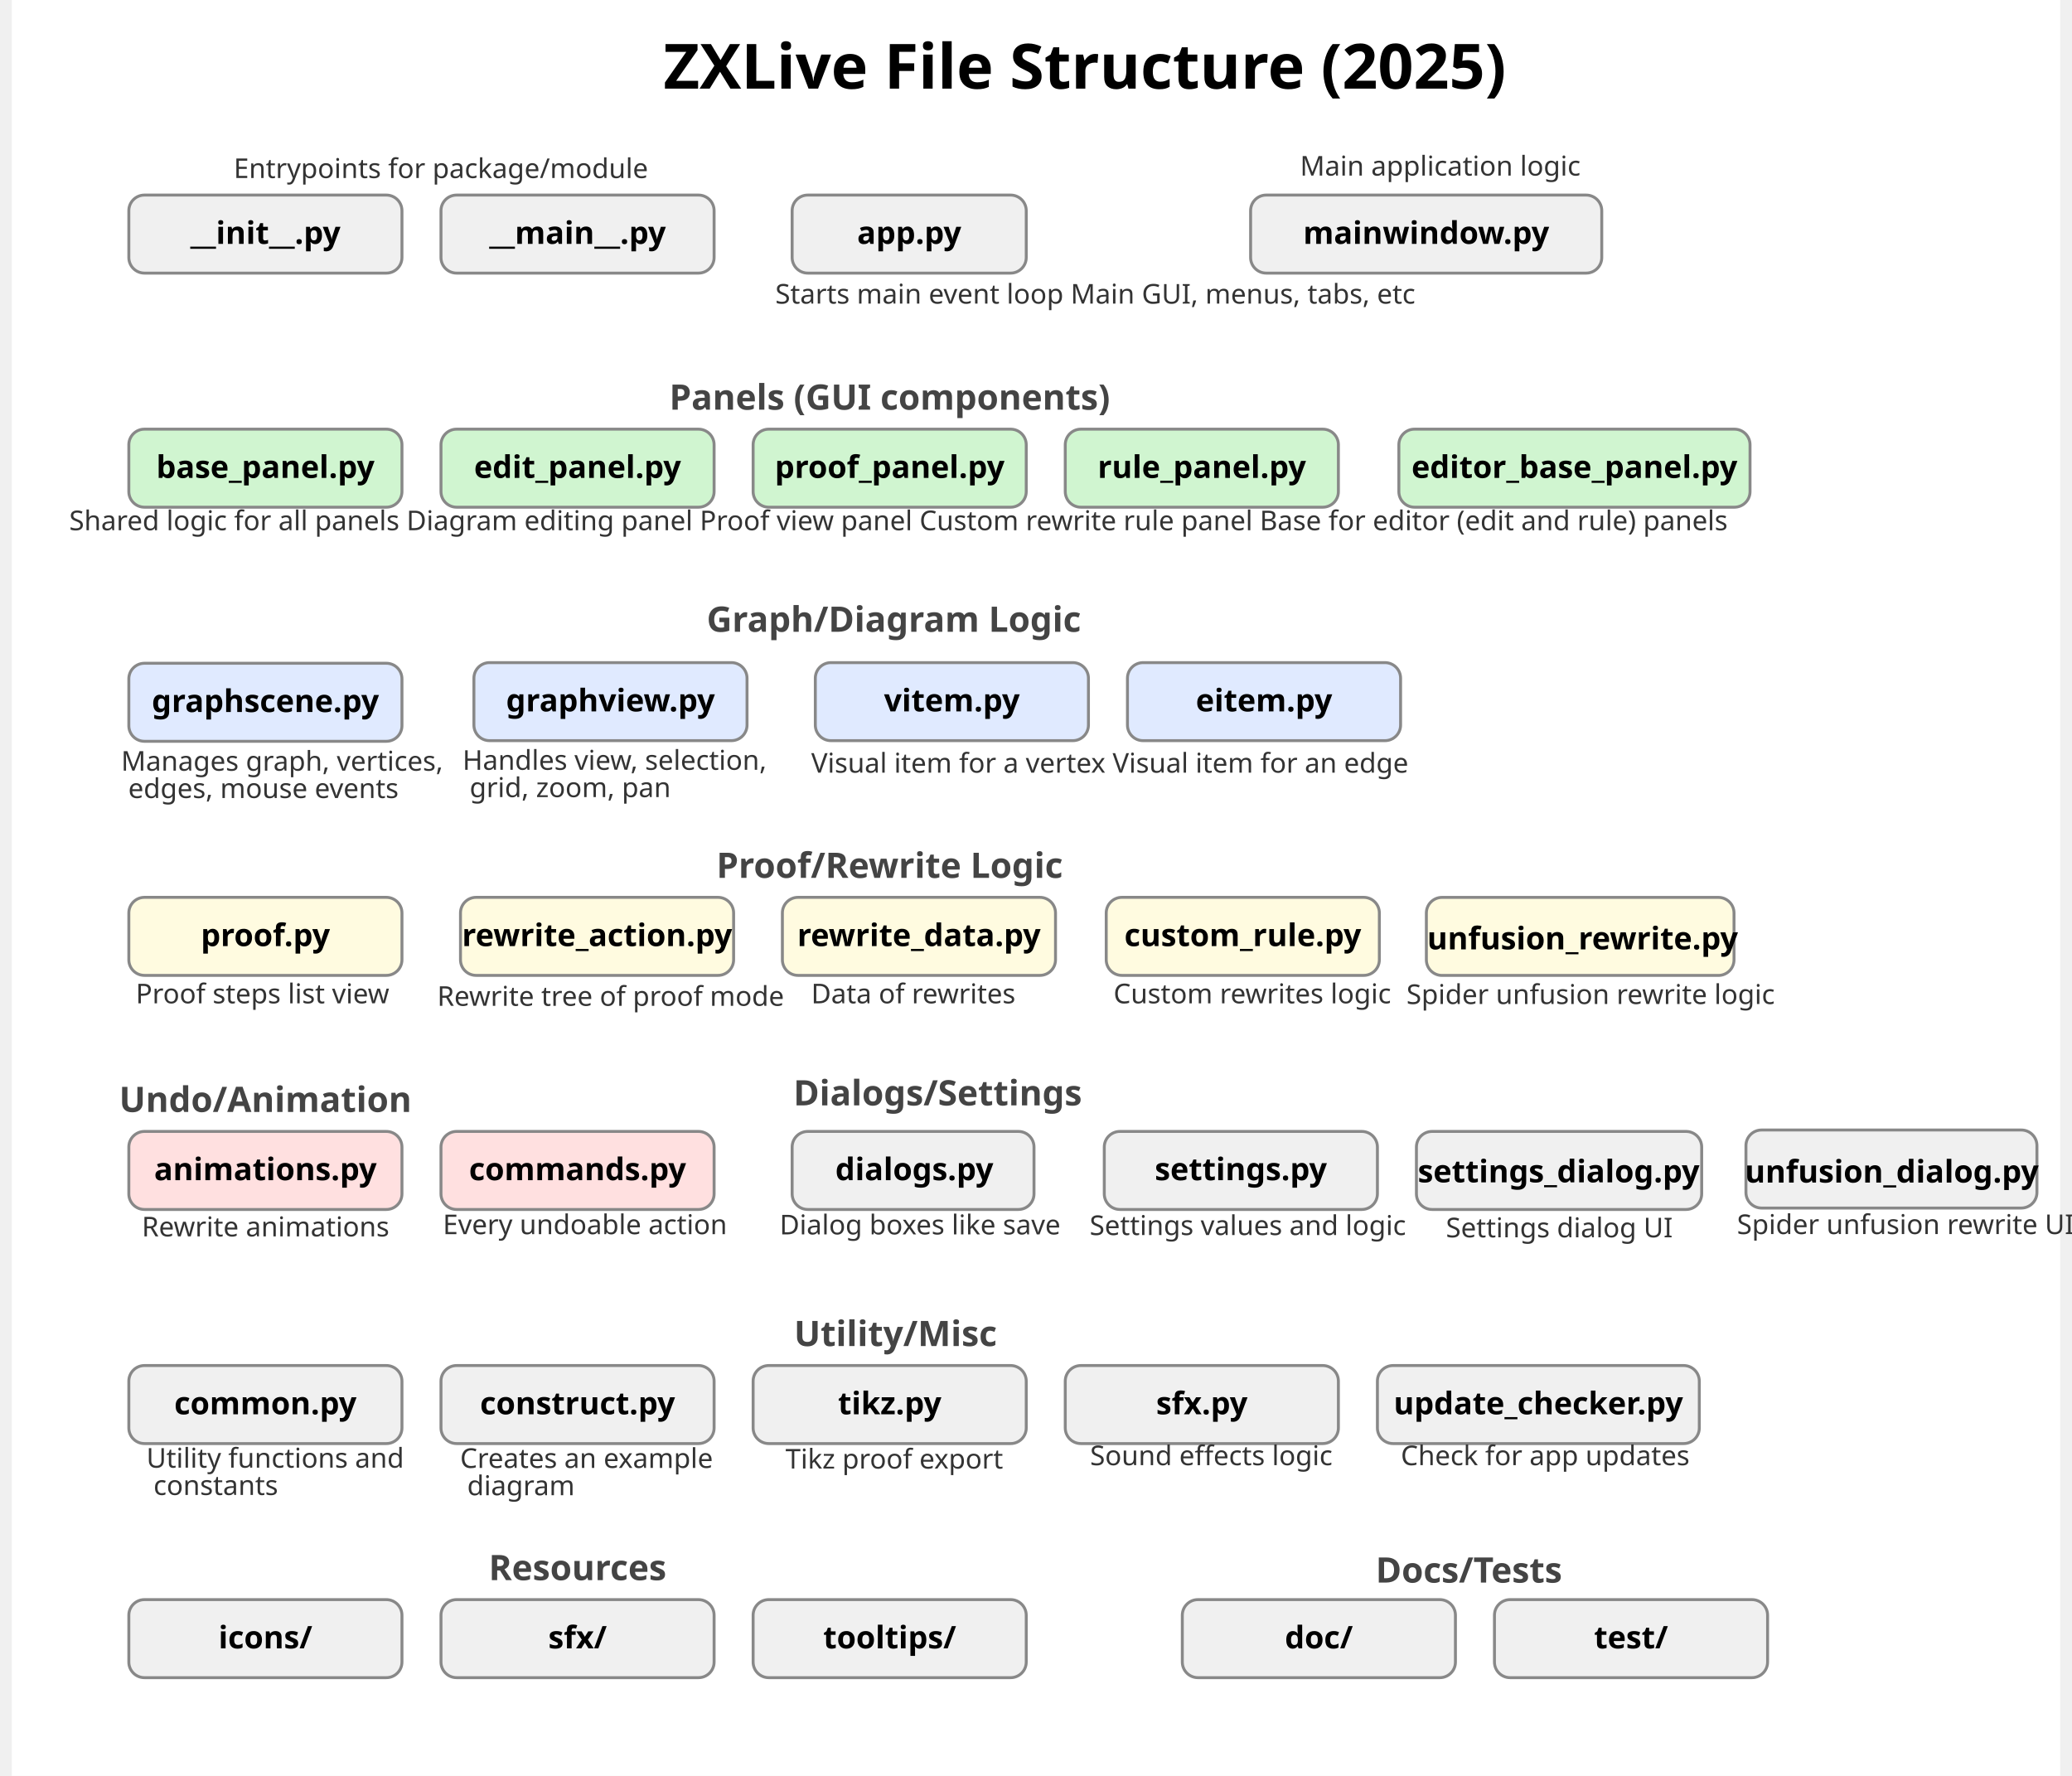
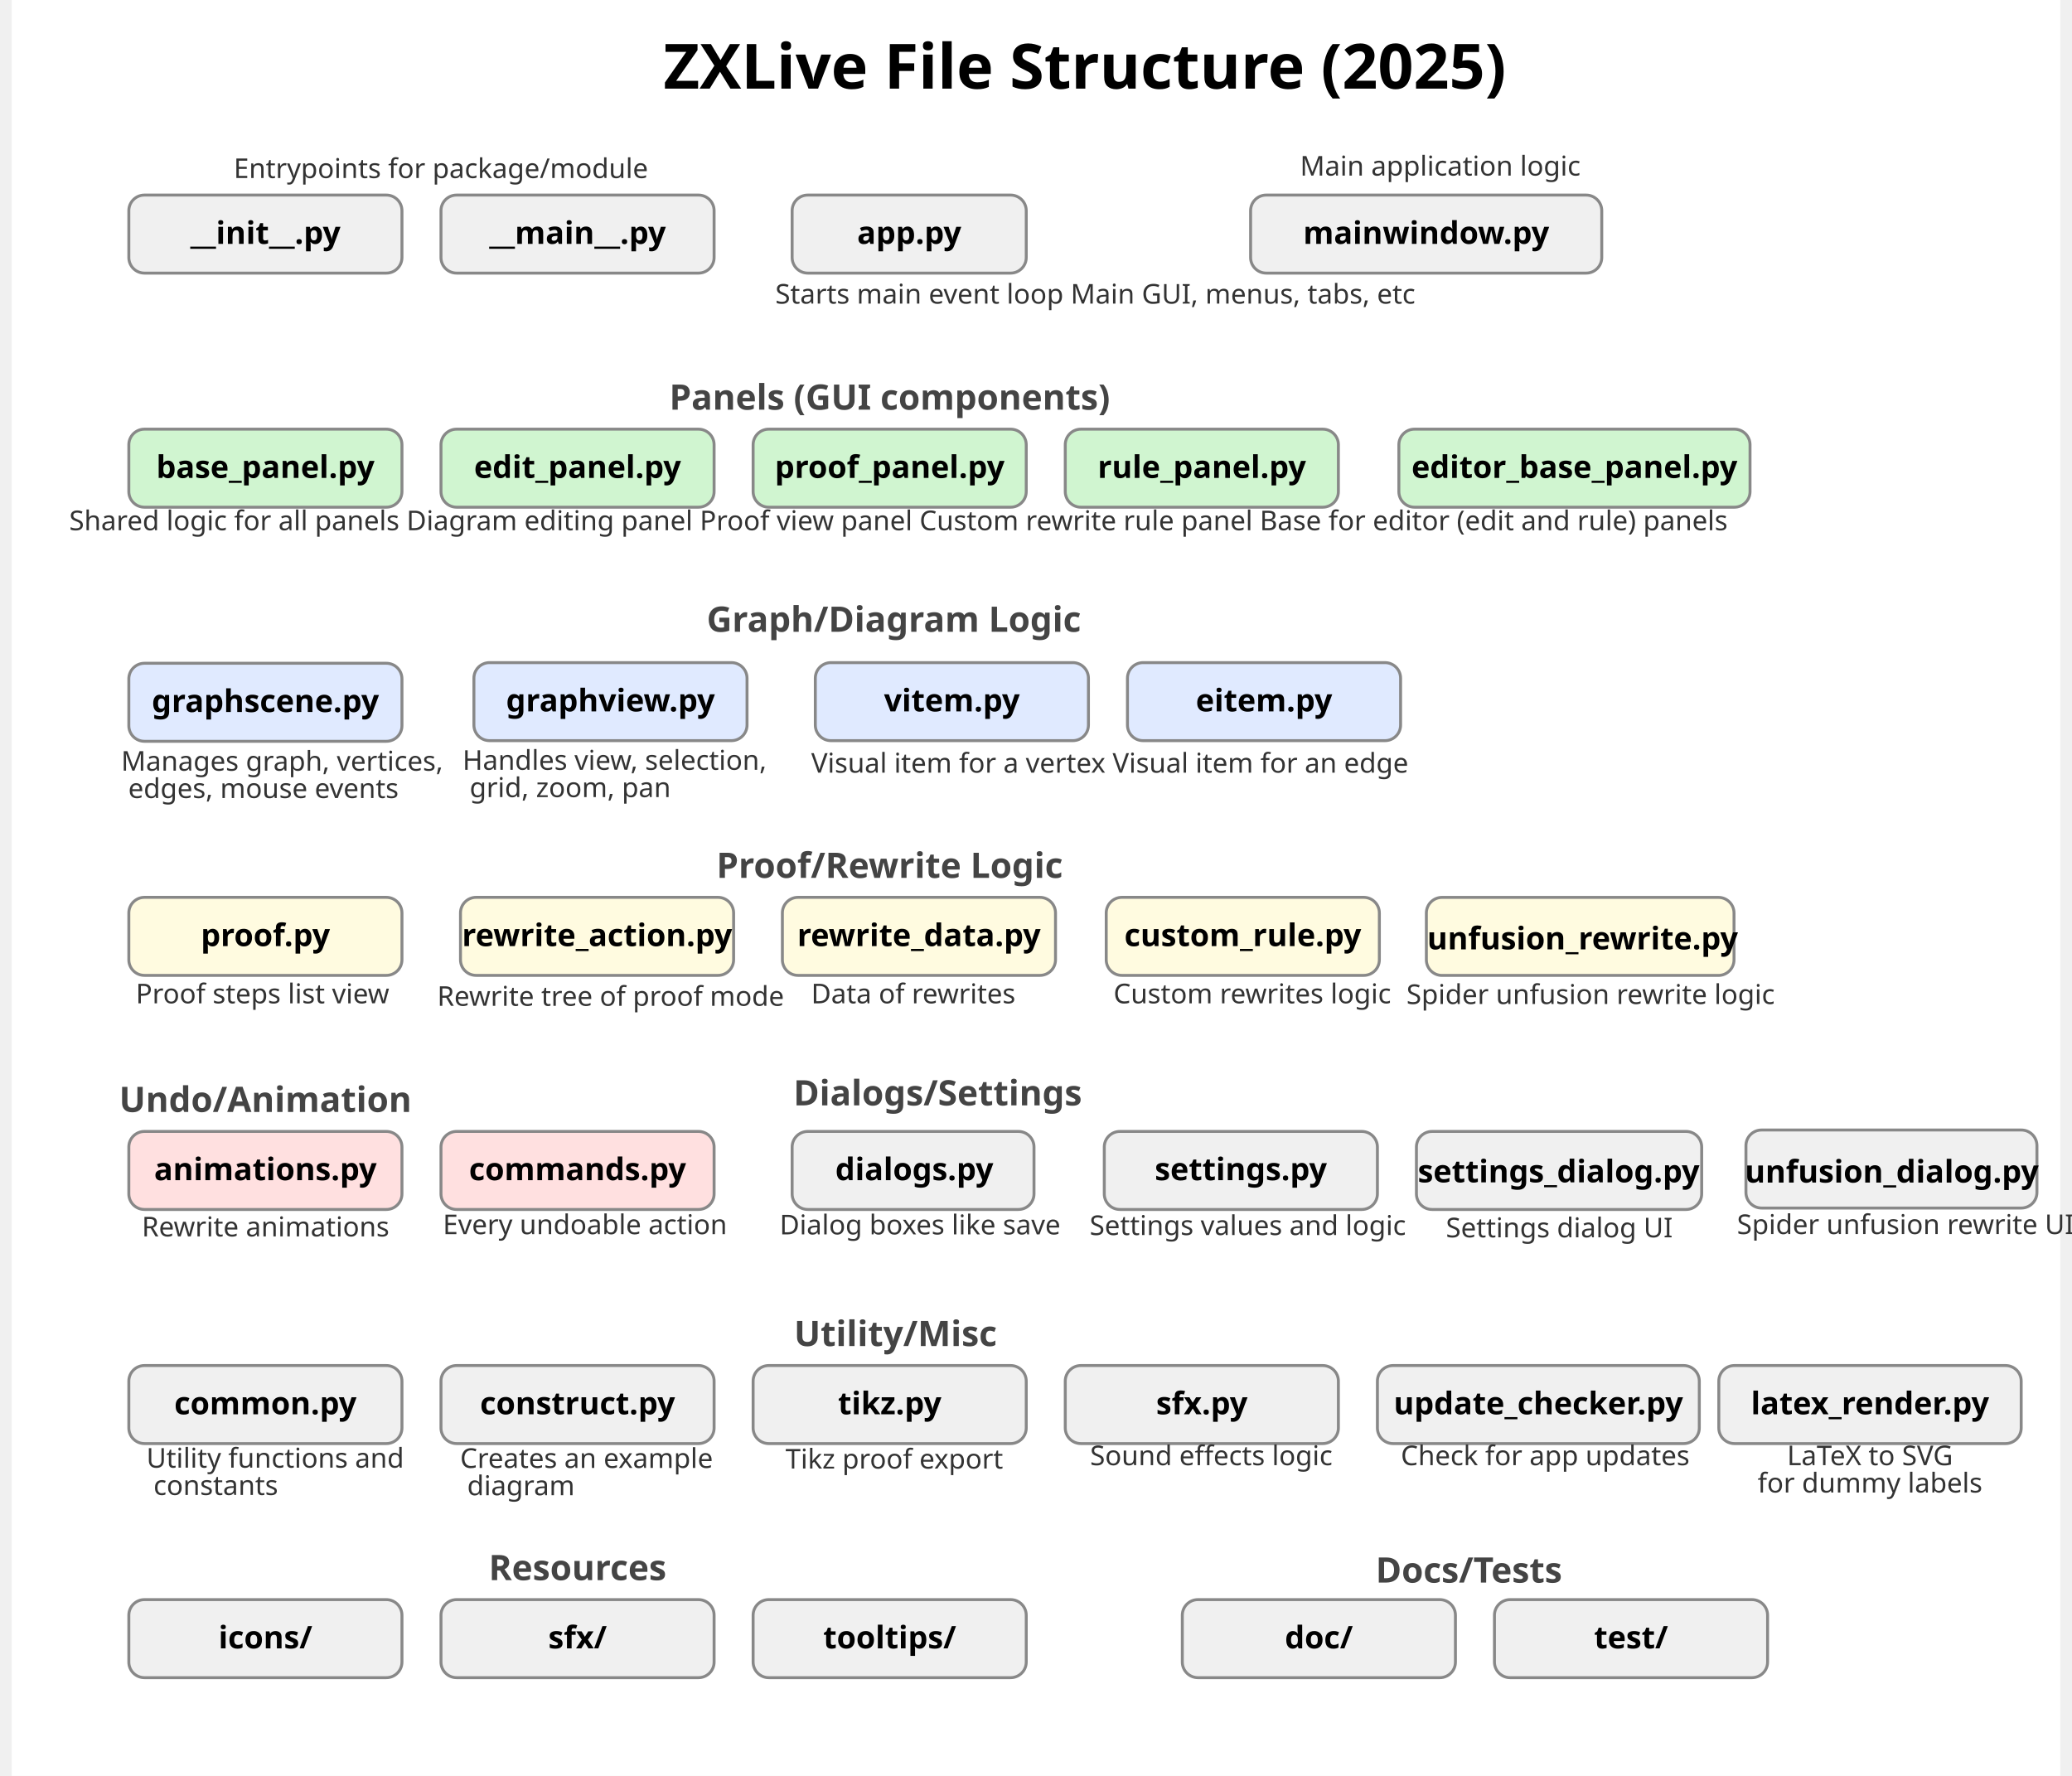
<svg xmlns="http://www.w3.org/2000/svg" xmlns:ns1="https://boxy-svg.com" width="1400" height="1200" viewBox="0 0 1050 910.352" font-family="sans-serif" preserveAspectRatio="xMidYMid meet">
  <style>
    .box { fill: #e0e0e0; stroke: #888; stroke-width: 1.5; rx: 8; }
    .panel { fill: #d0f5d0; }
    .edit { fill: #ffe0e0; }
    .graph { fill: #e0eaff; }
    .proof { fill: #fffbe0; }
    .util { fill: #f0f0f0; }
    .title { font-size: 32px; font-weight: bold; }
    .subtitle { font-size: 18px; font-weight: bold; }
    .desc { font-size: 14px; fill: #333; }
    .file { font-size: 16px; font-weight: bold; }
    .group { font-size: 18px; font-weight: bold; fill: #444; }
    .arrow { stroke: #888; stroke-width: 1.2; marker-end: url(#arrowhead); }
  </style>
  <rect x="0" y="0" width="100%" height="100%" fill="white" style="" />
  <defs>
    <ns1:export>
      <ns1:file format="svg" />
    </ns1:export>
  </defs>
  <text x="550" y="45.44" text-anchor="middle" class="title" style="white-space: pre; font-size: 32px;">ZXLive File Structure (2025)</text>
  <rect x="60" y="100" width="140" height="40" class="box util" />
  <text x="130" y="125" text-anchor="middle" class="file" style="white-space: pre;">__init__.py</text>
  <rect x="220" y="100" width="140" height="40" class="box util" />
  <text x="290" y="125" text-anchor="middle" class="file" style="white-space: pre;">__main__.py</text>
  <text x="219.968" y="91.267" text-anchor="middle" class="desc" style="white-space: pre; font-size: 14px;">Entrypoints for package/module</text>
  <rect x="400" y="100" width="120" height="40" class="box util" />
  <text x="460" y="125" text-anchor="middle" class="file" style="white-space: pre;">app.py</text>
  <rect x="635" y="100" width="180" height="40" class="box util" />
  <text x="725" y="125" text-anchor="middle" class="file" style="white-space: pre; font-size: 16px;">mainwindow.py</text>
  <text x="660.343" y="90" class="desc" style="white-space: pre; font-size: 14px;">Main application logic</text>
  <text x="391.352" y="155.64" class="desc" style="white-space: pre; font-size: 14px;">Starts main event loop                           Main GUI, menus, tabs, etc</text>
  <rect x="60" y="220" width="140" height="40" class="box panel" />
  <text x="130" y="245" text-anchor="middle" class="file" style="white-space: pre;">base_panel.py</text>
  <rect x="220" y="220" width="140" height="40" class="box panel" />
  <text x="290" y="245" text-anchor="middle" class="file" style="white-space: pre;">edit_panel.py</text>
  <rect x="380" y="220" width="140" height="40" class="box panel" />
  <text x="450" y="245" text-anchor="middle" class="file" style="white-space: pre;">proof_panel.py</text>
  <rect x="540" y="220" width="140" height="40" class="box panel" />
  <text x="610" y="245" text-anchor="middle" class="file" style="white-space: pre;">rule_panel.py</text>
  <rect x="711" y="220" width="180" height="40" class="box panel" />
  <text x="801" y="245" text-anchor="middle" class="file" style="white-space: pre; font-size: 16px;">editor_base_panel.py</text>
  <text x="450" y="210" text-anchor="middle" class="group" style="white-space: pre;">Panels (GUI components)</text>
  <text x="50.379" y="275.769" class="desc" style="white-space: pre; font-size: 14px;" transform="matrix(1, 0, 0, 1, -24.59207, -17.97159)">
    <tspan x="50.379" dy="1em">​</tspan>    Shared logic for all panels     Diagram editing panel          Proof view panel        Custom rewrite rule panel   Base for editor (edit and rule) panels<tspan x="50.379" dy="1em">​</tspan>
  </text>
  <rect x="60" y="340" width="140" height="40" class="box graph" />
  <text x="130" y="365" text-anchor="middle" class="file" style="white-space: pre;">graphscene.py</text>
  <rect x="236.88" y="339.672" width="140" height="40" class="box graph" />
  <text x="306.88" y="364.672" text-anchor="middle" class="file" style="white-space: pre; font-size: 16px;">graphview.py</text>
  <rect x="411.88" y="339.672" width="140" height="40" class="box graph" />
  <text x="481.88" y="364.672" text-anchor="middle" class="file" style="white-space: pre; font-size: 16px;">vitem.py</text>
  <rect x="571.88" y="339.672" width="140" height="40" class="box graph" />
  <text x="641.88" y="364.672" text-anchor="middle" class="file" style="white-space: pre; font-size: 16px;">eitem.py</text>
  <text x="452.154" y="323.852" text-anchor="middle" class="group" style="white-space: pre; font-size: 18px;">Graph/Diagram Logic</text>
  <text x="290" y="395" class="desc" style="white-space: pre;" transform="matrix(1, 0, 0, 1, 119.7784, 1.077251)">Visual item for a vertex      Visual item for an edge<tspan x="290" dy="1em">​</tspan>
  </text>
  <rect x="60" y="460" width="140" height="40" class="box proof" />
  <text x="130" y="485" text-anchor="middle" class="file" style="white-space: pre;">proof.py</text>
  <rect x="230" y="460" width="140" height="40" class="box proof" />
  <text x="300" y="485" text-anchor="middle" class="file" style="white-space: pre; font-size: 16px;">rewrite_action.py</text>
  <rect x="395" y="460" width="140" height="40" class="box proof" />
  <text x="465" y="485" text-anchor="middle" class="file" style="white-space: pre; font-size: 16px;">rewrite_data.py</text>
  <rect x="561" y="460" width="140" height="40" class="box proof" />
  <text x="631" y="485" text-anchor="middle" class="file" style="white-space: pre; font-size: 16px;">custom_rule.py</text>
  <text x="450" y="450" text-anchor="middle" class="group" style="white-space: pre;">Proof/Rewrite Logic</text>
  <rect x="60" y="580" width="140" height="40" class="box edit" />
  <text x="130" y="605" text-anchor="middle" class="file" style="white-space: pre;">animations.py</text>
  <rect x="220" y="580" width="140" height="40" class="box edit" />
  <text x="290" y="605" text-anchor="middle" class="file" style="white-space: pre;">commands.py</text>
  <text x="130" y="570" text-anchor="middle" class="group" style="white-space: pre;">Undo/Animation</text>
  <rect x="400" y="580" width="123.976" height="40" class="box util" style="" />
  <text x="462.638" y="605" text-anchor="middle" class="file" style="white-space: pre; font-size: 16px;">dialogs.py</text>
  <rect x="560" y="580" width="140" height="40" class="box util" />
  <text x="630" y="605" text-anchor="middle" class="file" style="white-space: pre;">settings.py</text>
  <rect x="720" y="580" width="146.22" height="40" class="box util" style="" />
  <text x="792.894" y="606.083" text-anchor="middle" class="file" style="white-space: pre; font-size: 16px;">settings_dialog.py</text>
  <text x="474.602" y="566.65" text-anchor="middle" class="group" style="white-space: pre; font-size: 18px;">Dialogs/Settings</text>
  <rect x="60" y="700" width="140" height="40" class="box util" />
  <text x="130" y="725" text-anchor="middle" class="file" style="white-space: pre;">common.py</text>
  <rect x="220" y="700" width="140" height="40" class="box util" />
  <text x="290" y="725" text-anchor="middle" class="file" style="white-space: pre;">construct.py</text>
  <rect x="380" y="700" width="140" height="40" class="box util" />
  <text x="450" y="725" text-anchor="middle" class="file" style="white-space: pre;">tikz.py</text>
  <rect x="540" y="700" width="140" height="40" class="box util" />
  <text x="610" y="725" text-anchor="middle" class="file" style="white-space: pre;">sfx.py</text>
  <rect x="700" y="700" width="165" height="40" class="box util" />
  <text x="782.5" y="725" text-anchor="middle" class="file" style="white-space: pre;">update_checker.py</text>
+   <rect x="875" y="700" width="155" height="40" class="box util" />
+   <text x="952.5" y="725" text-anchor="middle" class="file" style="white-space: pre;">latex_render.py</text>
  <text x="453" y="690" text-anchor="middle" class="group" style="white-space: pre; font-size: 18px;">Utility/Misc</text>
  <rect x="60" y="820" width="140" height="40" class="box util" />
  <text x="130" y="845" text-anchor="middle" class="file" style="white-space: pre;">icons/</text>
  <rect x="220" y="820" width="140" height="40" class="box util" />
  <text x="290" y="845" text-anchor="middle" class="file" style="white-space: pre;">sfx/</text>
  <rect x="380" y="820" width="140" height="40" class="box util" />
  <text x="450" y="845" text-anchor="middle" class="file" style="white-space: pre;">tooltips/</text>
  <text x="290" y="810" text-anchor="middle" class="group" style="white-space: pre;">Resources</text>
  <rect x="600" y="820" width="140" height="40" class="box util" />
  <text x="670" y="845" text-anchor="middle" class="file" style="white-space: pre;">doc/</text>
  <rect x="760" y="820" width="140" height="40" class="box util" />
  <text x="830" y="845" text-anchor="middle" class="file" style="white-space: pre;">test/</text>
  <text x="746.885" y="811.267" text-anchor="middle" class="group" style="white-space: pre; font-size: 18px;">Docs/Tests</text>
  <text style="white-space: pre; fill: rgb(51, 51, 51); font-family: Arial, sans-serif; font-size: 28px;" x="880.951" y="314.129"> </text>
  <text x="63.546" y="514.327" class="desc" style="white-space: pre; font-size: 14px; stroke-width: 1;">Proof steps list view</text>
  <text x="290" y="395" class="desc" style="white-space: pre;" transform="matrix(1, 0, 0, 1, -233.9572, 0.077032)">Manages graph, vertices,<tspan x="290" dy="1em">​</tspan> edges, mouse events<tspan x="290" dy="1em">​</tspan>
  </text>
  <text x="290" y="395" class="desc" style="white-space: pre;" transform="matrix(1, 0, 0, 1, -58.94975, -0.388659)"> Handles view, selection,<tspan x="290" dy="1em">​</tspan>      grid, zoom, pan<tspan x="290" dy="1em">​</tspan>
  </text>
  <text x="218.074" y="515.593" class="desc" style="white-space: pre; font-size: 14px; stroke-width: 1;">Rewrite tree of proof mode</text>
  <text x="409.755" y="514.327" class="desc" style="white-space: pre; font-size: 14px; stroke-width: 1;">Data of rewrites</text>
  <text x="564.722" y="514.327" class="desc" style="white-space: pre; font-size: 14px; stroke-width: 1;">Custom rewrites logic</text>
  <text x="66.643" y="633.793" class="desc" style="white-space: pre; font-size: 14px; stroke-width: 1;">Rewrite animations</text>
  <text x="220.957" y="632.663" class="desc" style="white-space: pre; font-size: 14px; stroke-width: 1;">Every undoable action</text>
  <text x="393.58" y="632.775" class="desc" style="white-space: pre; font-size: 14px; stroke-width: 1;">Dialog boxes like save</text>
  <text x="552.487" y="633.104" class="desc" style="white-space: pre; font-size: 14px; stroke-width: 1;">Settings values and logic</text>
  <text x="735.092" y="634.277" class="desc" style="white-space: pre; font-size: 14px; stroke-width: 1;">Settings dialog UI</text>
  <text x="396.597" y="752.812" class="desc" style="white-space: pre; font-size: 14px; stroke-width: 1;">Tikz proof export</text>
  <text x="552.706" y="751.086" class="desc" style="white-space: pre; font-size: 14px; stroke-width: 1;">Sound effects logic</text>
  <text x="712" y="751.086" class="desc" style="white-space: pre; font-size: 14px; stroke-width: 1;">Check for app updates</text>
+   <text x="952.5" y="751.086" text-anchor="middle" class="desc" style="white-space: pre; font-size: 14px; stroke-width: 1;">LaTeX to SVG<tspan x="952.5" dy="1em">for dummy labels</tspan>
+   </text>
  <text x="69" y="756.353" class="desc" style="white-space: pre; font-size: 14px; stroke-width: 1;" transform="matrix(1, 0, 0, 1, 0, -4)">Utility functions and<tspan x="69" dy="1em">​</tspan>      constants</text>
  <text x="237.401" y="756.483" class="desc" style="white-space: pre; font-size: 14px; stroke-width: 1;" transform="matrix(1, 0, 0, 1, -7.602929, -4)">Creates an example<tspan x="237.401" dy="1em">​</tspan>         diagram</text>
  <rect x="725.101" y="460.024" width="157.692" height="40" class="box proof" style="stroke-width: 1.5;" />
  <text x="805.153" y="486.658" text-anchor="middle" class="file" style="white-space: pre; font-size: 16px; stroke-width: 1;">unfusion_rewrite.py</text>
  <text x="714.875" y="514.671" class="desc" style="white-space: pre; font-size: 14px; stroke-width: 1;">Spider unfusion rewrite logic</text>
  <rect x="888.911" y="579.266" width="149.154" height="40" class="box util" style="stroke-width: 1.5;" />
  <text x="963.651" y="606.199" text-anchor="middle" class="file" style="white-space: pre; font-size: 16px; stroke-width: 1;">unfusion_dialog.py</text>
  <text x="884.292" y="632.601" class="desc" style="white-space: pre; font-size: 14px; stroke-width: 1;">Spider unfusion rewrite UI</text>
</svg>
